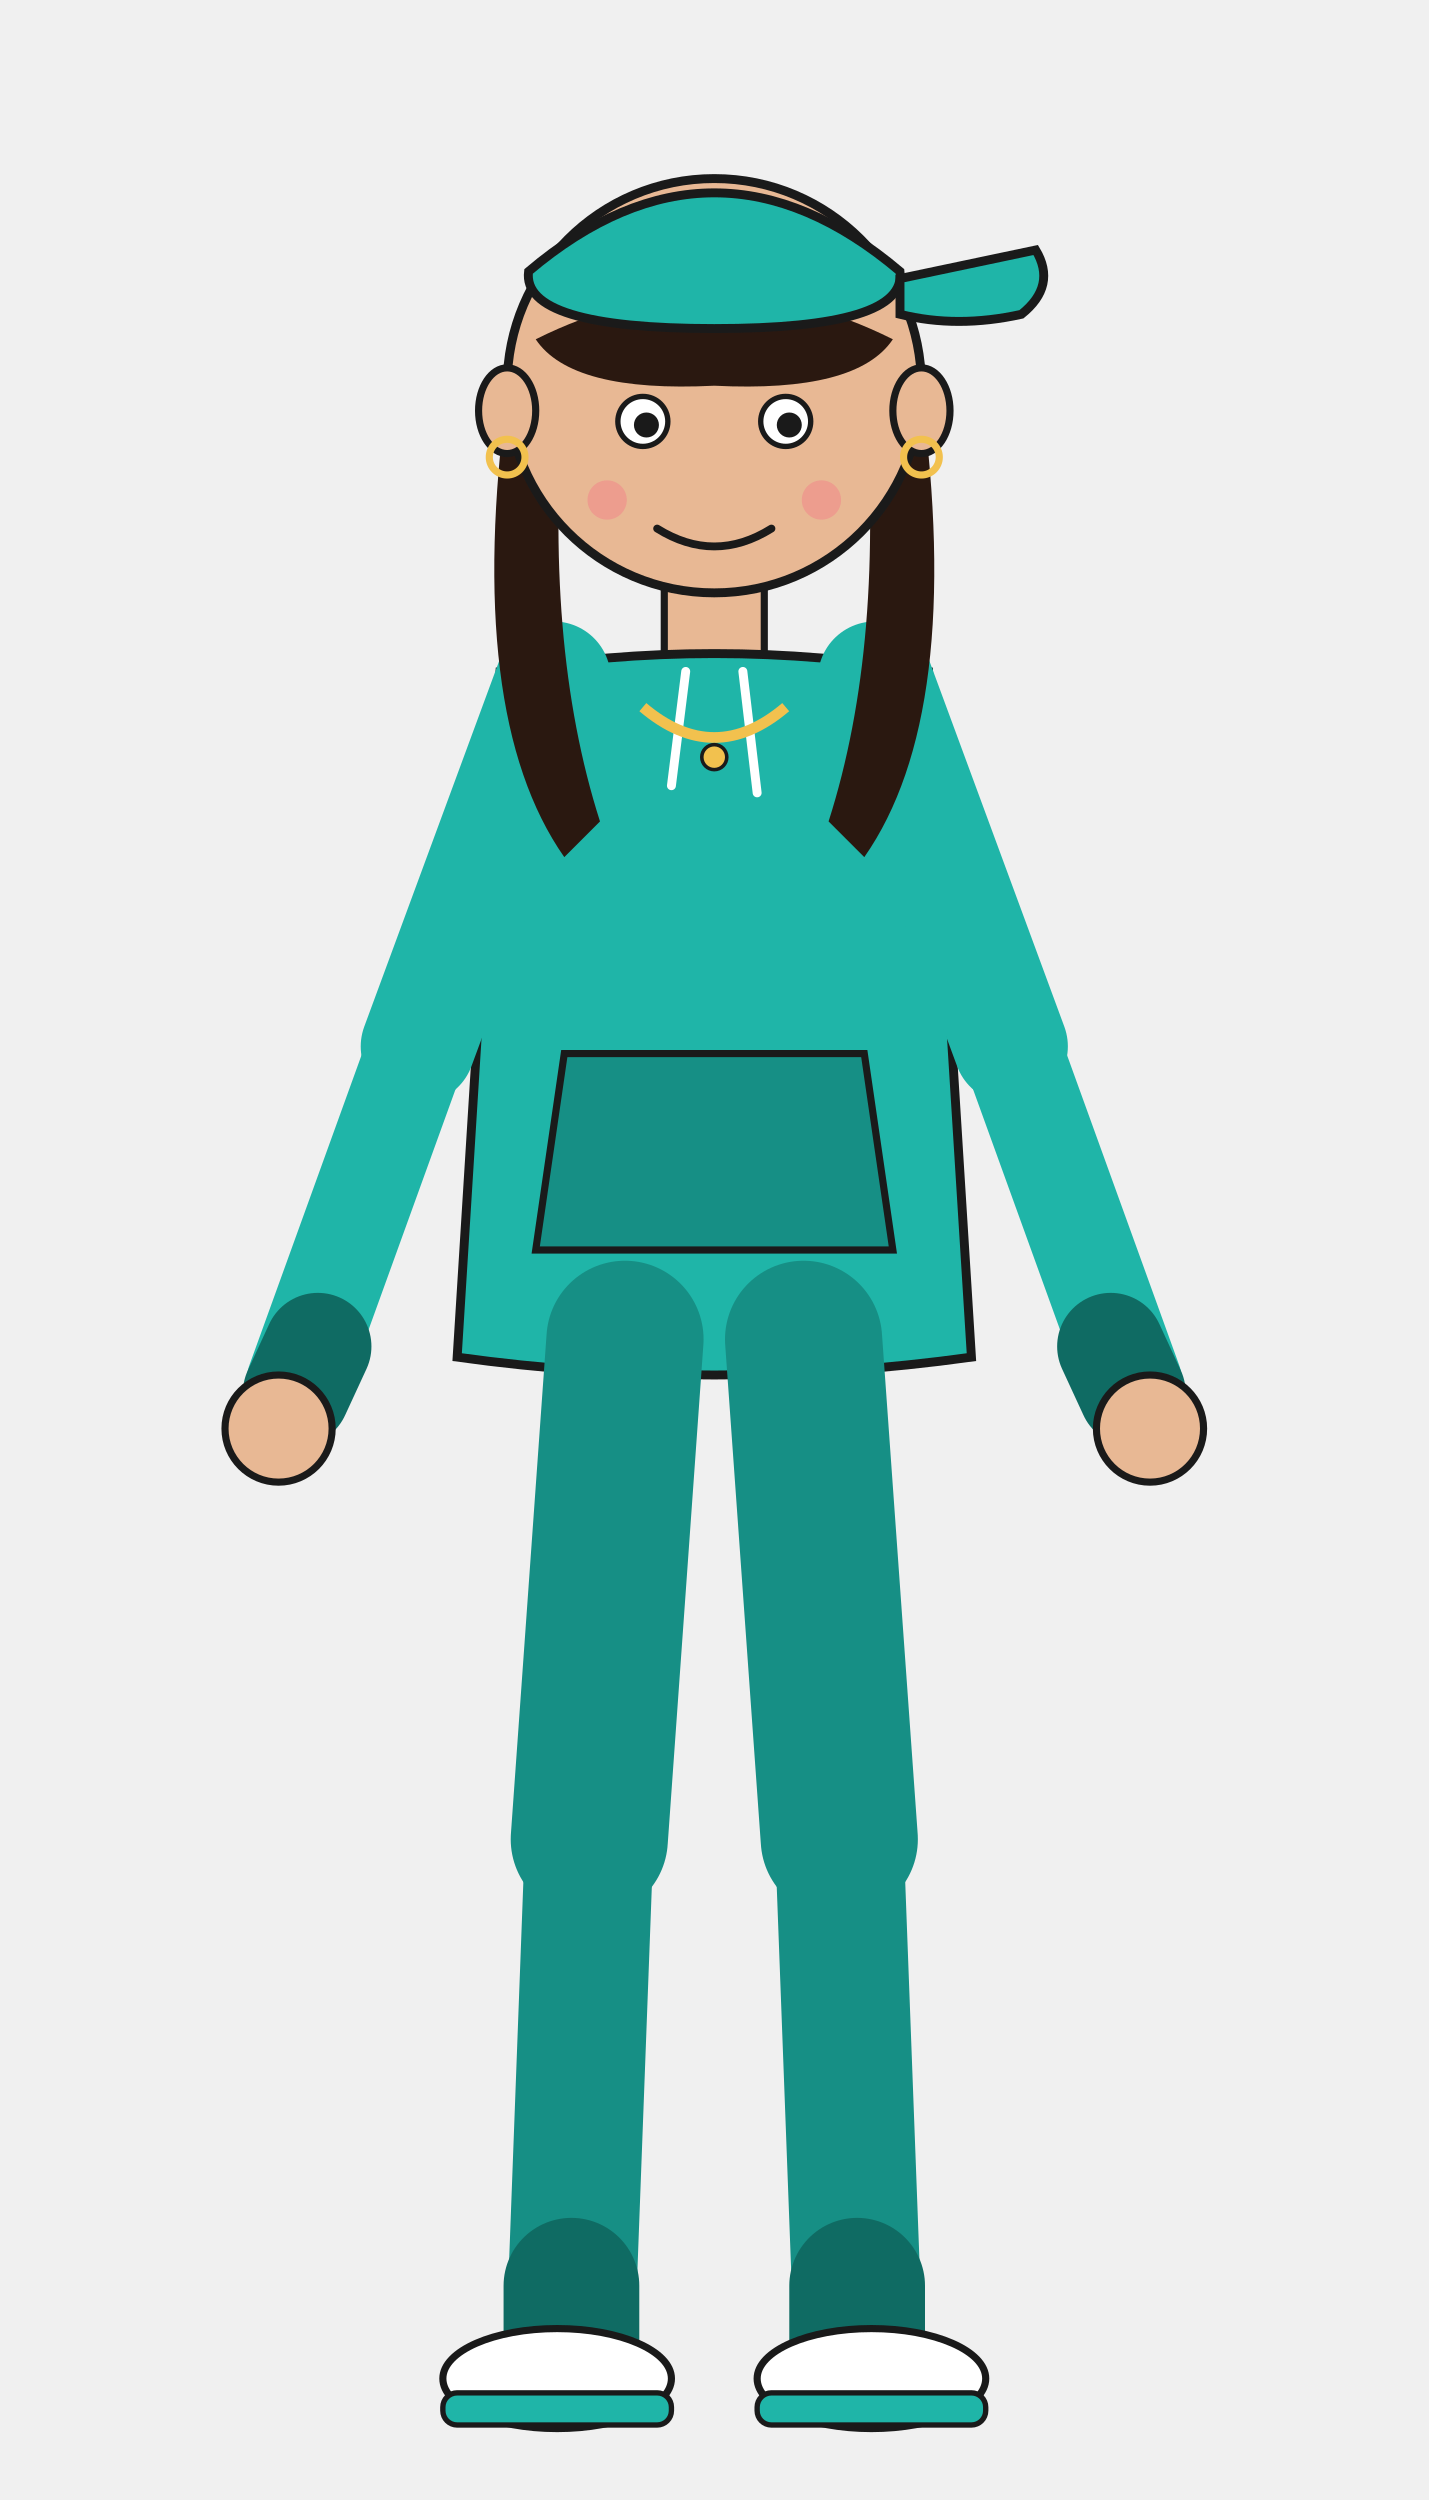
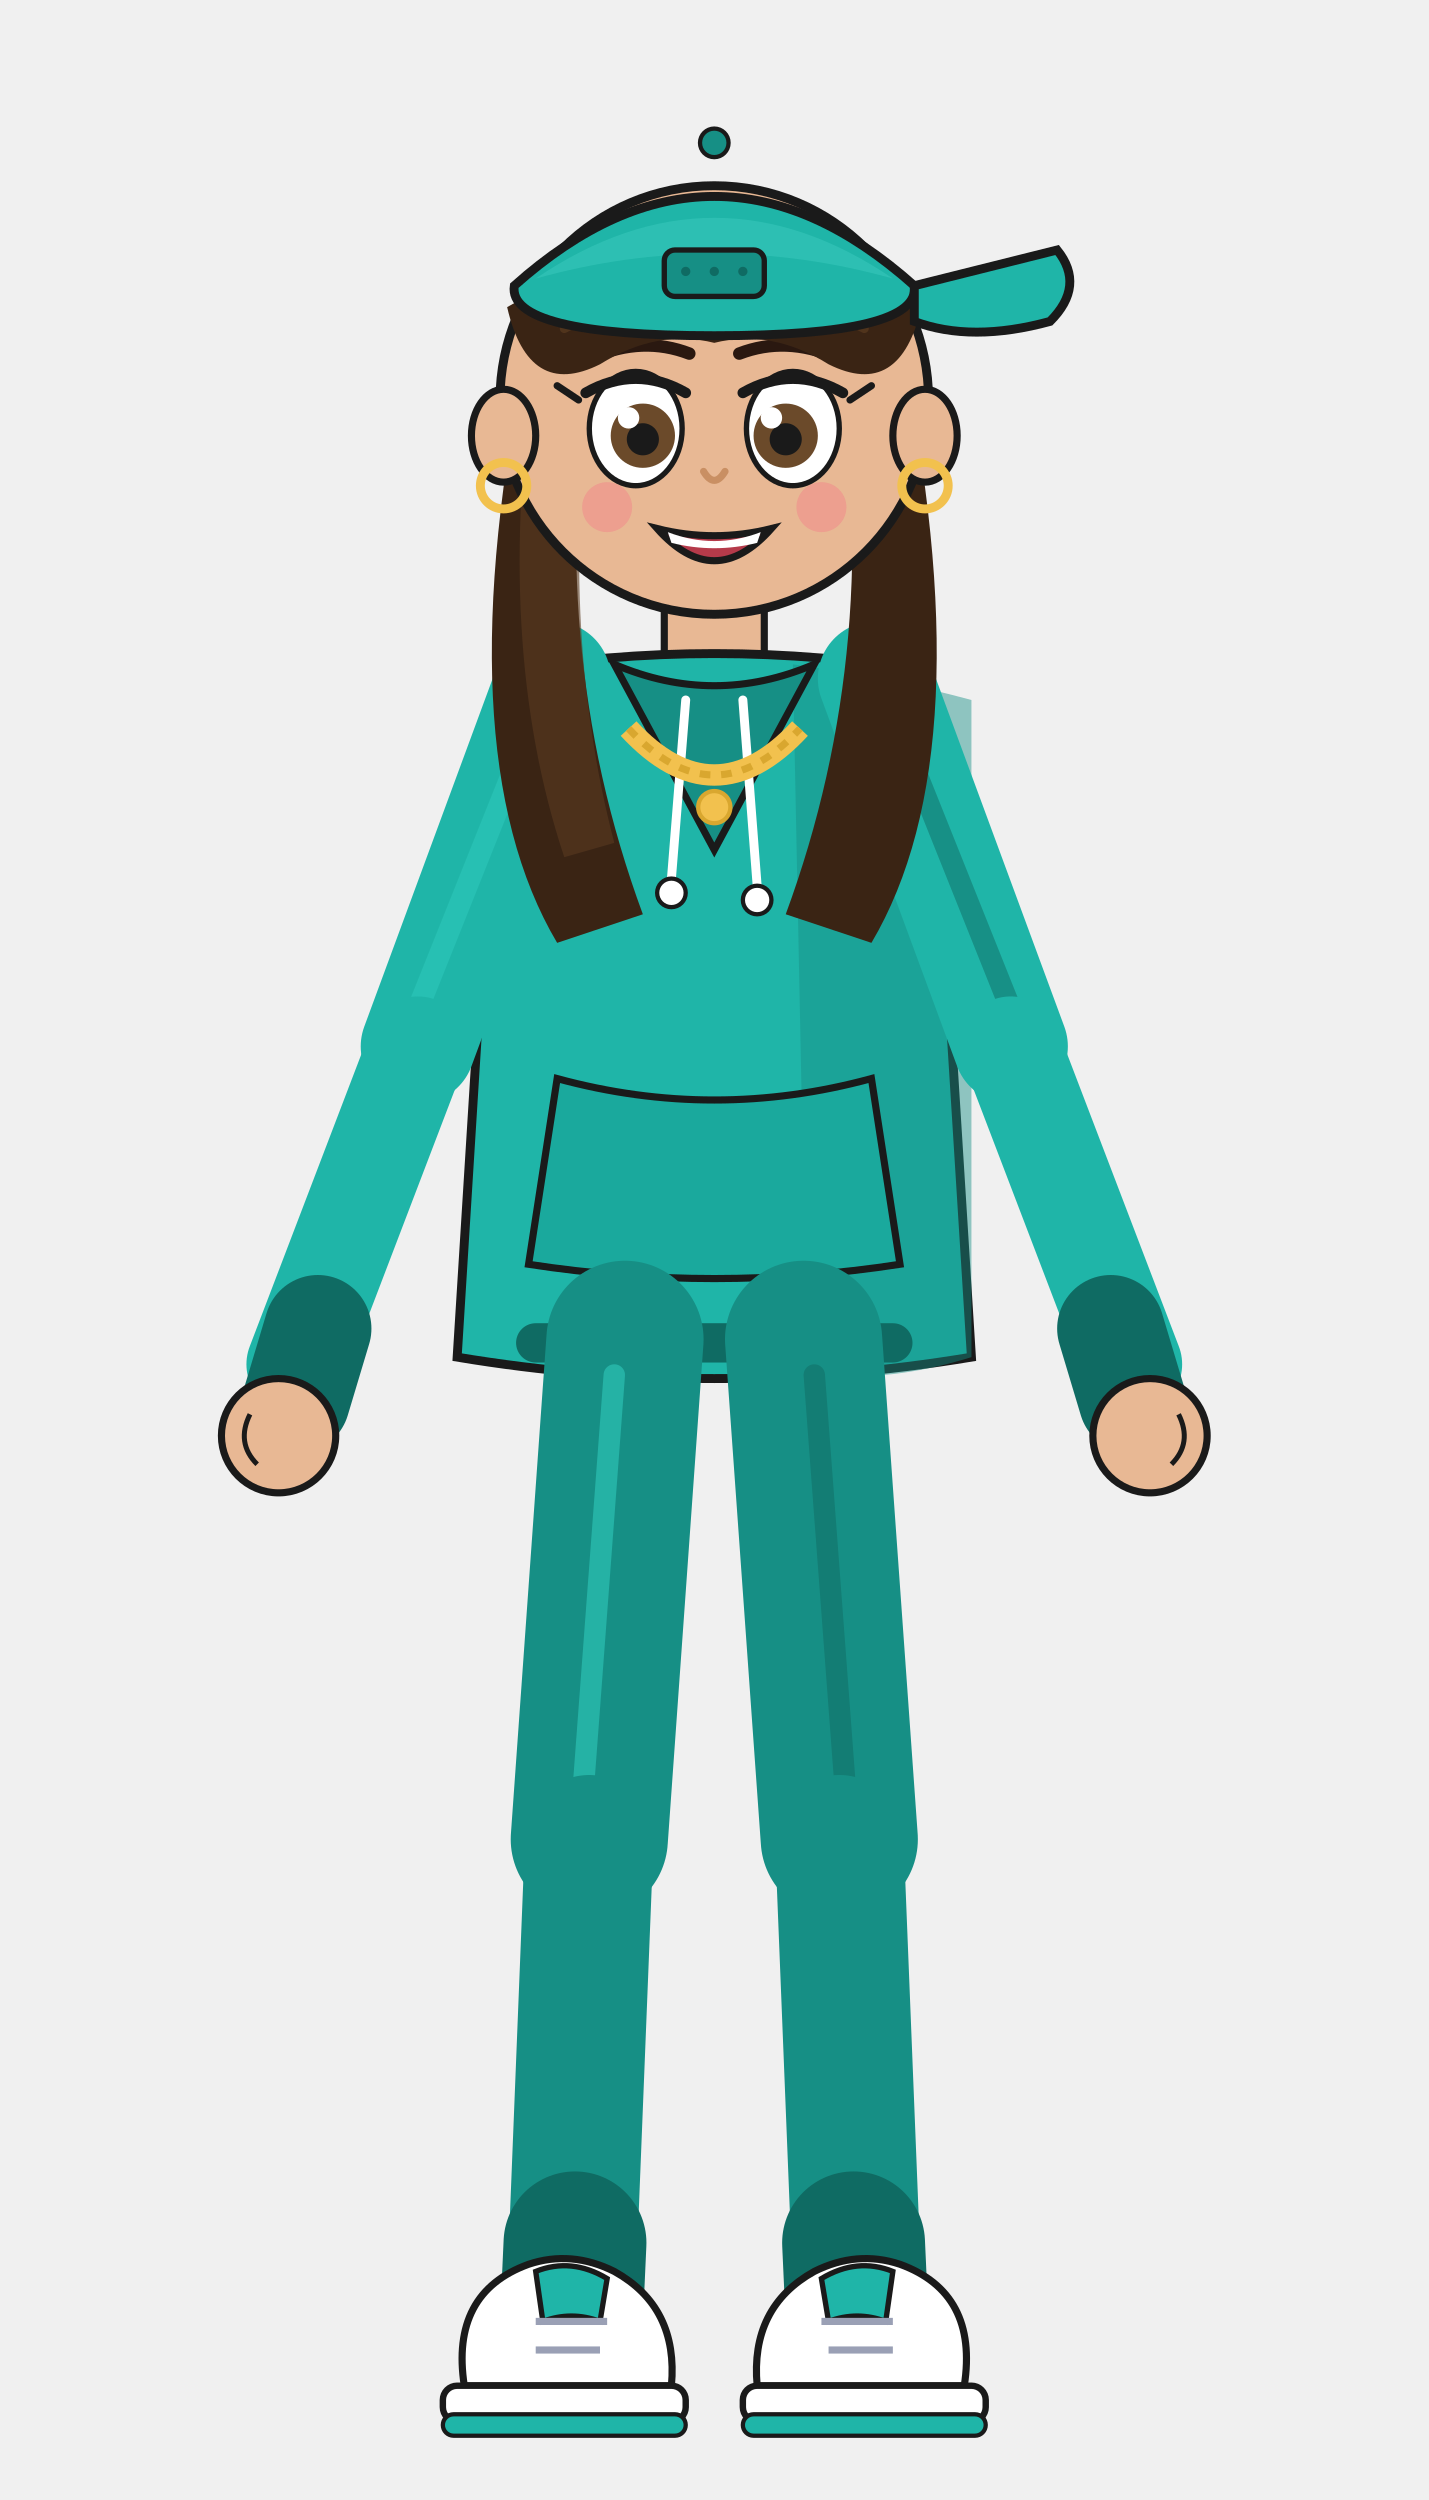
<svg xmlns="http://www.w3.org/2000/svg" viewBox="0 0 400 700" width="400" height="700">
  <g id="part-torso">
    <rect x="186" y="150" width="28" height="42" rx="6" fill="#e8b894" stroke="#1a1a1a" stroke-width="2" />
-     <path d="M 140 188 Q 200 178 260 188 L 272 380 Q 200 390 128 380 Z" fill="#1fb5a8" stroke="#1a1a1a" stroke-width="2.5" />
-     <path d="M 158 295 L 242 295 L 250 350 L 150 350 Z" fill="#168f85" stroke="#1a1a1a" stroke-width="2" />
-     <path d="M 192 188 L 188 220 M 208 188 L 212 222" stroke="#ffffff" stroke-width="2.5" stroke-linecap="round" />
-     <path d="M 180 198 Q 200 215 220 198" fill="none" stroke="#f2c14e" stroke-width="3" />
-     <circle cx="200" cy="212" r="3.5" fill="#f2c14e" stroke="#1a1a1a" stroke-width="1" />
+     <path d="M 140 188 Q 200 178 260 188 L 272 380 Q 200 392 128 380 Z" fill="#1fb5a8" stroke="#1a1a1a" stroke-width="2.5" />
+     <path d="M 222 186 Q 250 190 272 196 L 272 380 Q 246 388 226 384 Z" fill="#168f85" opacity="0.45" />
+     <path d="M 172 186 Q 200 198 228 186 L 200 238 Z" fill="#168f85" stroke="#1a1a1a" stroke-width="2" />
+     <line x1="150" y1="376" x2="250" y2="376" stroke="#0f6b63" stroke-width="11" stroke-linecap="round" />
+     <path d="M 156 302 Q 200 314 244 302 L 252 354 Q 200 362 148 354 Z" fill="#1aa99d" stroke="#1a1a1a" stroke-width="2" />
+     <path d="M 192 196 L 188 246 M 208 196 L 212 248" stroke="#ffffff" stroke-width="2.5" stroke-linecap="round" />
+     <circle cx="188" cy="250" r="4" fill="#ffffff" stroke="#1a1a1a" stroke-width="1.2" />
+     <circle cx="212" cy="252" r="4" fill="#ffffff" stroke="#1a1a1a" stroke-width="1.2" />
+     <path d="M 176 204 Q 200 230 224 204" fill="none" stroke="#f2c14e" stroke-width="6" />
+     <path d="M 176 204 Q 200 230 224 204" fill="none" stroke="#d9a72f" stroke-width="2" stroke-dasharray="3 3" />
+     <circle cx="200" cy="226" r="4.5" fill="#f2c14e" stroke="#d9a72f" stroke-width="1.2" />
    <circle id="anchor-neck" cx="200" cy="165" r="3" fill="none" opacity="0" />
    <circle id="anchor-shoulder-left" cx="155" cy="190" r="3" fill="none" opacity="0" />
    <circle id="anchor-shoulder-right" cx="245" cy="190" r="3" fill="none" opacity="0" />
    <circle id="anchor-hip-center" cx="200" cy="372" r="3" fill="none" opacity="0" />
    <circle id="anchor-hip-left" cx="175" cy="375" r="3" fill="none" opacity="0" />
    <circle id="anchor-hip-right" cx="225" cy="375" r="3" fill="none" opacity="0" />
  </g>
  <g id="part-thigh-left">
    <line x1="175" y1="375" x2="165" y2="515" stroke="#168f85" stroke-width="44" stroke-linecap="round" />
+     <line x1="172" y1="385" x2="163" y2="505" stroke="#2ec9bb" stroke-width="6" stroke-linecap="round" opacity="0.6" />
    <circle id="anchor-knee-left" cx="165" cy="515" r="3" fill="none" opacity="0" />
  </g>
  <g id="part-thigh-right">
    <line x1="225" y1="375" x2="235" y2="515" stroke="#168f85" stroke-width="44" stroke-linecap="round" />
+     <line x1="228" y1="385" x2="237" y2="505" stroke="#0f6b63" stroke-width="6" stroke-linecap="round" opacity="0.5" />
    <circle id="anchor-knee-right" cx="235" cy="515" r="3" fill="none" opacity="0" />
  </g>
  <g id="part-shin-left">
-     <line x1="165" y1="515" x2="160" y2="648" stroke="#168f85" stroke-width="36" stroke-linecap="round" />
-     <line x1="160" y1="640" x2="160" y2="655" stroke="#0f6b63" stroke-width="38" stroke-linecap="round" />
-     <ellipse cx="156" cy="666" rx="32" ry="14" fill="#ffffff" stroke="#1a1a1a" stroke-width="2" />
-     <rect x="124" y="670" width="64" height="9" rx="4" fill="#1fb5a8" stroke="#1a1a1a" stroke-width="1.5" />
+     <line x1="165" y1="515" x2="160" y2="640" stroke="#168f85" stroke-width="36" stroke-linecap="round" />
+     <line x1="161" y1="628" x2="160" y2="650" stroke="#0f6b63" stroke-width="40" stroke-linecap="round" />
+     <path d="M 130 668 Q 126 642 148 634 Q 160 630 172 636 Q 190 646 188 668 Z" fill="#ffffff" stroke="#1a1a1a" stroke-width="2" />
+     <path d="M 150 636 Q 160 632 170 638 L 168 650 Q 160 647 152 650 Z" fill="#1fb5a8" stroke="#1a1a1a" stroke-width="1.5" />
+     <line x1="150" y1="650" x2="170" y2="650" stroke="#9aa0b5" stroke-width="2" />
+     <line x1="150" y1="658" x2="168" y2="658" stroke="#9aa0b5" stroke-width="2" />
+     <rect x="124" y="668" width="68" height="10" rx="4" fill="#ffffff" stroke="#1a1a1a" stroke-width="1.8" />
+     <rect x="124" y="676" width="68" height="6" rx="3" fill="#1fb5a8" stroke="#1a1a1a" stroke-width="1.2" />
    <circle id="anchor-ankle-left" cx="160" cy="648" r="3" fill="none" opacity="0" />
  </g>
  <g id="part-shin-right">
-     <line x1="235" y1="515" x2="240" y2="648" stroke="#168f85" stroke-width="36" stroke-linecap="round" />
-     <line x1="240" y1="640" x2="240" y2="655" stroke="#0f6b63" stroke-width="38" stroke-linecap="round" />
-     <ellipse cx="244" cy="666" rx="32" ry="14" fill="#ffffff" stroke="#1a1a1a" stroke-width="2" />
-     <rect x="212" y="670" width="64" height="9" rx="4" fill="#1fb5a8" stroke="#1a1a1a" stroke-width="1.5" />
+     <line x1="235" y1="515" x2="240" y2="640" stroke="#168f85" stroke-width="36" stroke-linecap="round" />
+     <line x1="239" y1="628" x2="240" y2="650" stroke="#0f6b63" stroke-width="40" stroke-linecap="round" />
+     <path d="M 270 668 Q 274 642 252 634 Q 240 630 228 636 Q 210 646 212 668 Z" fill="#ffffff" stroke="#1a1a1a" stroke-width="2" />
+     <path d="M 250 636 Q 240 632 230 638 L 232 650 Q 240 647 248 650 Z" fill="#1fb5a8" stroke="#1a1a1a" stroke-width="1.5" />
+     <line x1="250" y1="650" x2="230" y2="650" stroke="#9aa0b5" stroke-width="2" />
+     <line x1="250" y1="658" x2="232" y2="658" stroke="#9aa0b5" stroke-width="2" />
+     <rect x="208" y="668" width="68" height="10" rx="4" fill="#ffffff" stroke="#1a1a1a" stroke-width="1.8" />
+     <rect x="208" y="676" width="68" height="6" rx="3" fill="#1fb5a8" stroke="#1a1a1a" stroke-width="1.2" />
    <circle id="anchor-ankle-right" cx="240" cy="648" r="3" fill="none" opacity="0" />
  </g>
  <g id="part-upperarm-left">
    <line x1="155" y1="190" x2="117" y2="293" stroke="#1fb5a8" stroke-width="32" stroke-linecap="round" />
+     <line x1="150" y1="200" x2="116" y2="285" stroke="#2ec9bb" stroke-width="6" stroke-linecap="round" opacity="0.55" />
    <circle id="anchor-elbow-left" cx="117" cy="293" r="3" fill="none" opacity="0" />
  </g>
  <g id="part-upperarm-right">
    <line x1="245" y1="190" x2="283" y2="293" stroke="#1fb5a8" stroke-width="32" stroke-linecap="round" />
+     <line x1="250" y1="200" x2="284" y2="285" stroke="#0f6b63" stroke-width="6" stroke-linecap="round" opacity="0.5" />
    <circle id="anchor-elbow-right" cx="283" cy="293" r="3" fill="none" opacity="0" />
  </g>
  <g id="part-forearm-left">
-     <line x1="117" y1="293" x2="83" y2="387" stroke="#1fb5a8" stroke-width="28" stroke-linecap="round" />
-     <line x1="89" y1="377" x2="83" y2="390" stroke="#0f6b63" stroke-width="30" stroke-linecap="round" />
-     <circle cx="78" cy="400" r="15" fill="#e8b894" stroke="#1a1a1a" stroke-width="2" />
+     <line x1="117" y1="293" x2="83" y2="382" stroke="#1fb5a8" stroke-width="28" stroke-linecap="round" />
+     <line x1="89" y1="372" x2="83" y2="392" stroke="#0f6b63" stroke-width="30" stroke-linecap="round" />
+     <circle cx="78" cy="402" r="16" fill="#e8b894" stroke="#1a1a1a" stroke-width="2" />
+     <path d="M 70 396 Q 66 404 72 410" fill="none" stroke="#1a1a1a" stroke-width="1.4" />
    <circle id="anchor-wrist-left" cx="83" cy="387" r="3" fill="none" opacity="0" />
  </g>
  <g id="part-forearm-right">
-     <line x1="283" y1="293" x2="317" y2="387" stroke="#1fb5a8" stroke-width="28" stroke-linecap="round" />
-     <line x1="311" y1="377" x2="317" y2="390" stroke="#0f6b63" stroke-width="30" stroke-linecap="round" />
-     <circle cx="322" cy="400" r="15" fill="#e8b894" stroke="#1a1a1a" stroke-width="2" />
+     <line x1="283" y1="293" x2="317" y2="382" stroke="#1fb5a8" stroke-width="28" stroke-linecap="round" />
+     <line x1="311" y1="372" x2="317" y2="392" stroke="#0f6b63" stroke-width="30" stroke-linecap="round" />
+     <circle cx="322" cy="402" r="16" fill="#e8b894" stroke="#1a1a1a" stroke-width="2" />
+     <path d="M 330 396 Q 334 404 328 410" fill="none" stroke="#1a1a1a" stroke-width="1.4" />
    <circle id="anchor-wrist-right" cx="317" cy="387" r="3" fill="none" opacity="0" />
  </g>
  <g id="part-head">
-     <path d="M 142 110 Q 130 200 158 240 L 168 230 Q 152 180 158 110 Z" fill="#2a1810" />
-     <path d="M 258 110 Q 270 200 242 240 L 232 230 Q 248 180 242 110 Z" fill="#2a1810" />
-     <circle cx="200" cy="108" r="58" fill="#e8b894" stroke="#1a1a1a" stroke-width="2.5" />
-     <ellipse cx="142" cy="115" rx="8" ry="12" fill="#e8b894" stroke="#1a1a1a" stroke-width="2" />
-     <ellipse cx="258" cy="115" rx="8" ry="12" fill="#e8b894" stroke="#1a1a1a" stroke-width="2" />
-     <circle cx="142" cy="128" r="5" fill="none" stroke="#f2c14e" stroke-width="2" />
-     <circle cx="258" cy="128" r="5" fill="none" stroke="#f2c14e" stroke-width="2" />
-     <path d="M 150 95 Q 200 70 250 95 Q 240 110 200 108 Q 160 110 150 95 Z" fill="#2a1810" />
-     <path d="M 148 76 Q 200 32 252 76 Q 254 92 200 92 Q 146 92 148 76 Z" fill="#1fb5a8" stroke="#1a1a1a" stroke-width="2.5" />
-     <path d="M 252 78 L 290 70 Q 296 80 286 88 Q 268 92 252 88 Z" fill="#1fb5a8" stroke="#1a1a1a" stroke-width="2.5" />
-     <circle cx="180" cy="118" r="7" fill="#ffffff" stroke="#1a1a1a" stroke-width="1.5" />
-     <circle cx="220" cy="118" r="7" fill="#ffffff" stroke="#1a1a1a" stroke-width="1.5" />
-     <circle cx="181" cy="119" r="3.5" fill="#1a1a1a" />
-     <circle cx="221" cy="119" r="3.5" fill="#1a1a1a" />
-     <path d="M 184 148 Q 200 158 216 148" fill="none" stroke="#1a1a1a" stroke-width="2.2" stroke-linecap="round" />
-     <circle cx="170" cy="140" r="5.5" fill="#f08a8a" opacity="0.6" />
-     <circle cx="230" cy="140" r="5.5" fill="#f08a8a" opacity="0.6" />
+     <path d="M 148 96 Q 124 210 156 264 L 180 256 Q 152 180 166 96 Z" fill="#3a2414" />
+     <path d="M 252 96 Q 276 210 244 264 L 220 256 Q 248 180 234 96 Z" fill="#3a2414" />
+     <path d="M 150 100 Q 138 180 158 240 L 172 236 Q 156 175 166 100 Z" fill="#5a3a20" opacity="0.6" />
+     <circle cx="200" cy="112" r="60" fill="#e8b894" stroke="#1a1a1a" stroke-width="2.5" />
+     <ellipse cx="141" cy="122" rx="9" ry="13" fill="#e8b894" stroke="#1a1a1a" stroke-width="2" />
+     <ellipse cx="259" cy="122" rx="9" ry="13" fill="#e8b894" stroke="#1a1a1a" stroke-width="2" />
+     <circle cx="141" cy="136" r="6.5" fill="none" stroke="#f2c14e" stroke-width="2.5" />
+     <circle cx="259" cy="136" r="6.5" fill="none" stroke="#f2c14e" stroke-width="2.5" />
+     <circle cx="170" cy="142" r="7" fill="#f08a8a" opacity="0.55" />
+     <circle cx="230" cy="142" r="7" fill="#f08a8a" opacity="0.55" />
+     <ellipse cx="178" cy="120" rx="13" ry="16" fill="#ffffff" stroke="#1a1a1a" stroke-width="1.5" />
+     <ellipse cx="222" cy="120" rx="13" ry="16" fill="#ffffff" stroke="#1a1a1a" stroke-width="1.5" />
+     <circle cx="180" cy="122" r="9" fill="#6b4a2a" />
+     <circle cx="220" cy="122" r="9" fill="#6b4a2a" />
+     <circle cx="180" cy="123" r="4.5" fill="#1a1a1a" />
+     <circle cx="220" cy="123" r="4.5" fill="#1a1a1a" />
+     <circle cx="176" cy="117" r="3" fill="#ffffff" />
+     <circle cx="216" cy="117" r="3" fill="#ffffff" />
+     <path d="M 164 110 Q 178 102 192 110" fill="none" stroke="#1a1a1a" stroke-width="3" stroke-linecap="round" />
+     <path d="M 208 110 Q 222 102 236 110" fill="none" stroke="#1a1a1a" stroke-width="3" stroke-linecap="round" />
+     <path d="M 162 112 L 156 108 M 238 112 L 244 108" stroke="#1a1a1a" stroke-width="2" stroke-linecap="round" />
+     <path d="M 166 100 Q 180 94 193 99" fill="none" stroke="#2a1810" stroke-width="3.5" stroke-linecap="round" />
+     <path d="M 207 99 Q 220 94 234 100" fill="none" stroke="#2a1810" stroke-width="3.5" stroke-linecap="round" />
+     <path d="M 197 132 Q 200 137 203 132" fill="none" stroke="#c98f63" stroke-width="2" stroke-linecap="round" />
+     <path d="M 184 148 Q 200 166 216 148 Q 200 152 184 148 Z" fill="#b53a4a" stroke="#1a1a1a" stroke-width="2" />
+     <path d="M 187 149 Q 200 154 213 149 L 212 152 Q 200 155 188 152 Z" fill="#ffffff" />
+     <path d="M 142 86 Q 200 52 258 86 Q 252 112 232 102 Q 216 92 200 96 Q 184 92 168 102 Q 148 112 142 86 Z" fill="#3a2414" />
+     <path d="M 158 92 Q 180 80 200 86 M 242 92 Q 220 80 200 86" fill="none" stroke="#5a3a20" stroke-width="2.5" stroke-linecap="round" opacity="0.7" />
+     <path d="M 144 80 Q 200 30 256 80 Q 258 94 200 94 Q 142 94 144 80 Z" fill="#1fb5a8" stroke="#1a1a1a" stroke-width="2.5" />
+     <path d="M 150 78 Q 200 44 250 78 Q 200 64 150 78 Z" fill="#37c7ba" opacity="0.6" />
+     <path d="M 256 80 L 296 70 Q 304 80 294 90 Q 272 96 256 90 Z" fill="#1fb5a8" stroke="#1a1a1a" stroke-width="2.5" />
+     <rect x="186" y="70" width="28" height="13" rx="3" fill="#168f85" stroke="#1a1a1a" stroke-width="1.5" />
+     <circle cx="192" cy="76" r="1.3" fill="#0f6b63" />
+     <circle cx="200" cy="76" r="1.3" fill="#0f6b63" />
+     <circle cx="208" cy="76" r="1.3" fill="#0f6b63" />
+     <circle cx="200" cy="40" r="4" fill="#168f85" stroke="#1a1a1a" stroke-width="1.2" />
  </g>
</svg>
